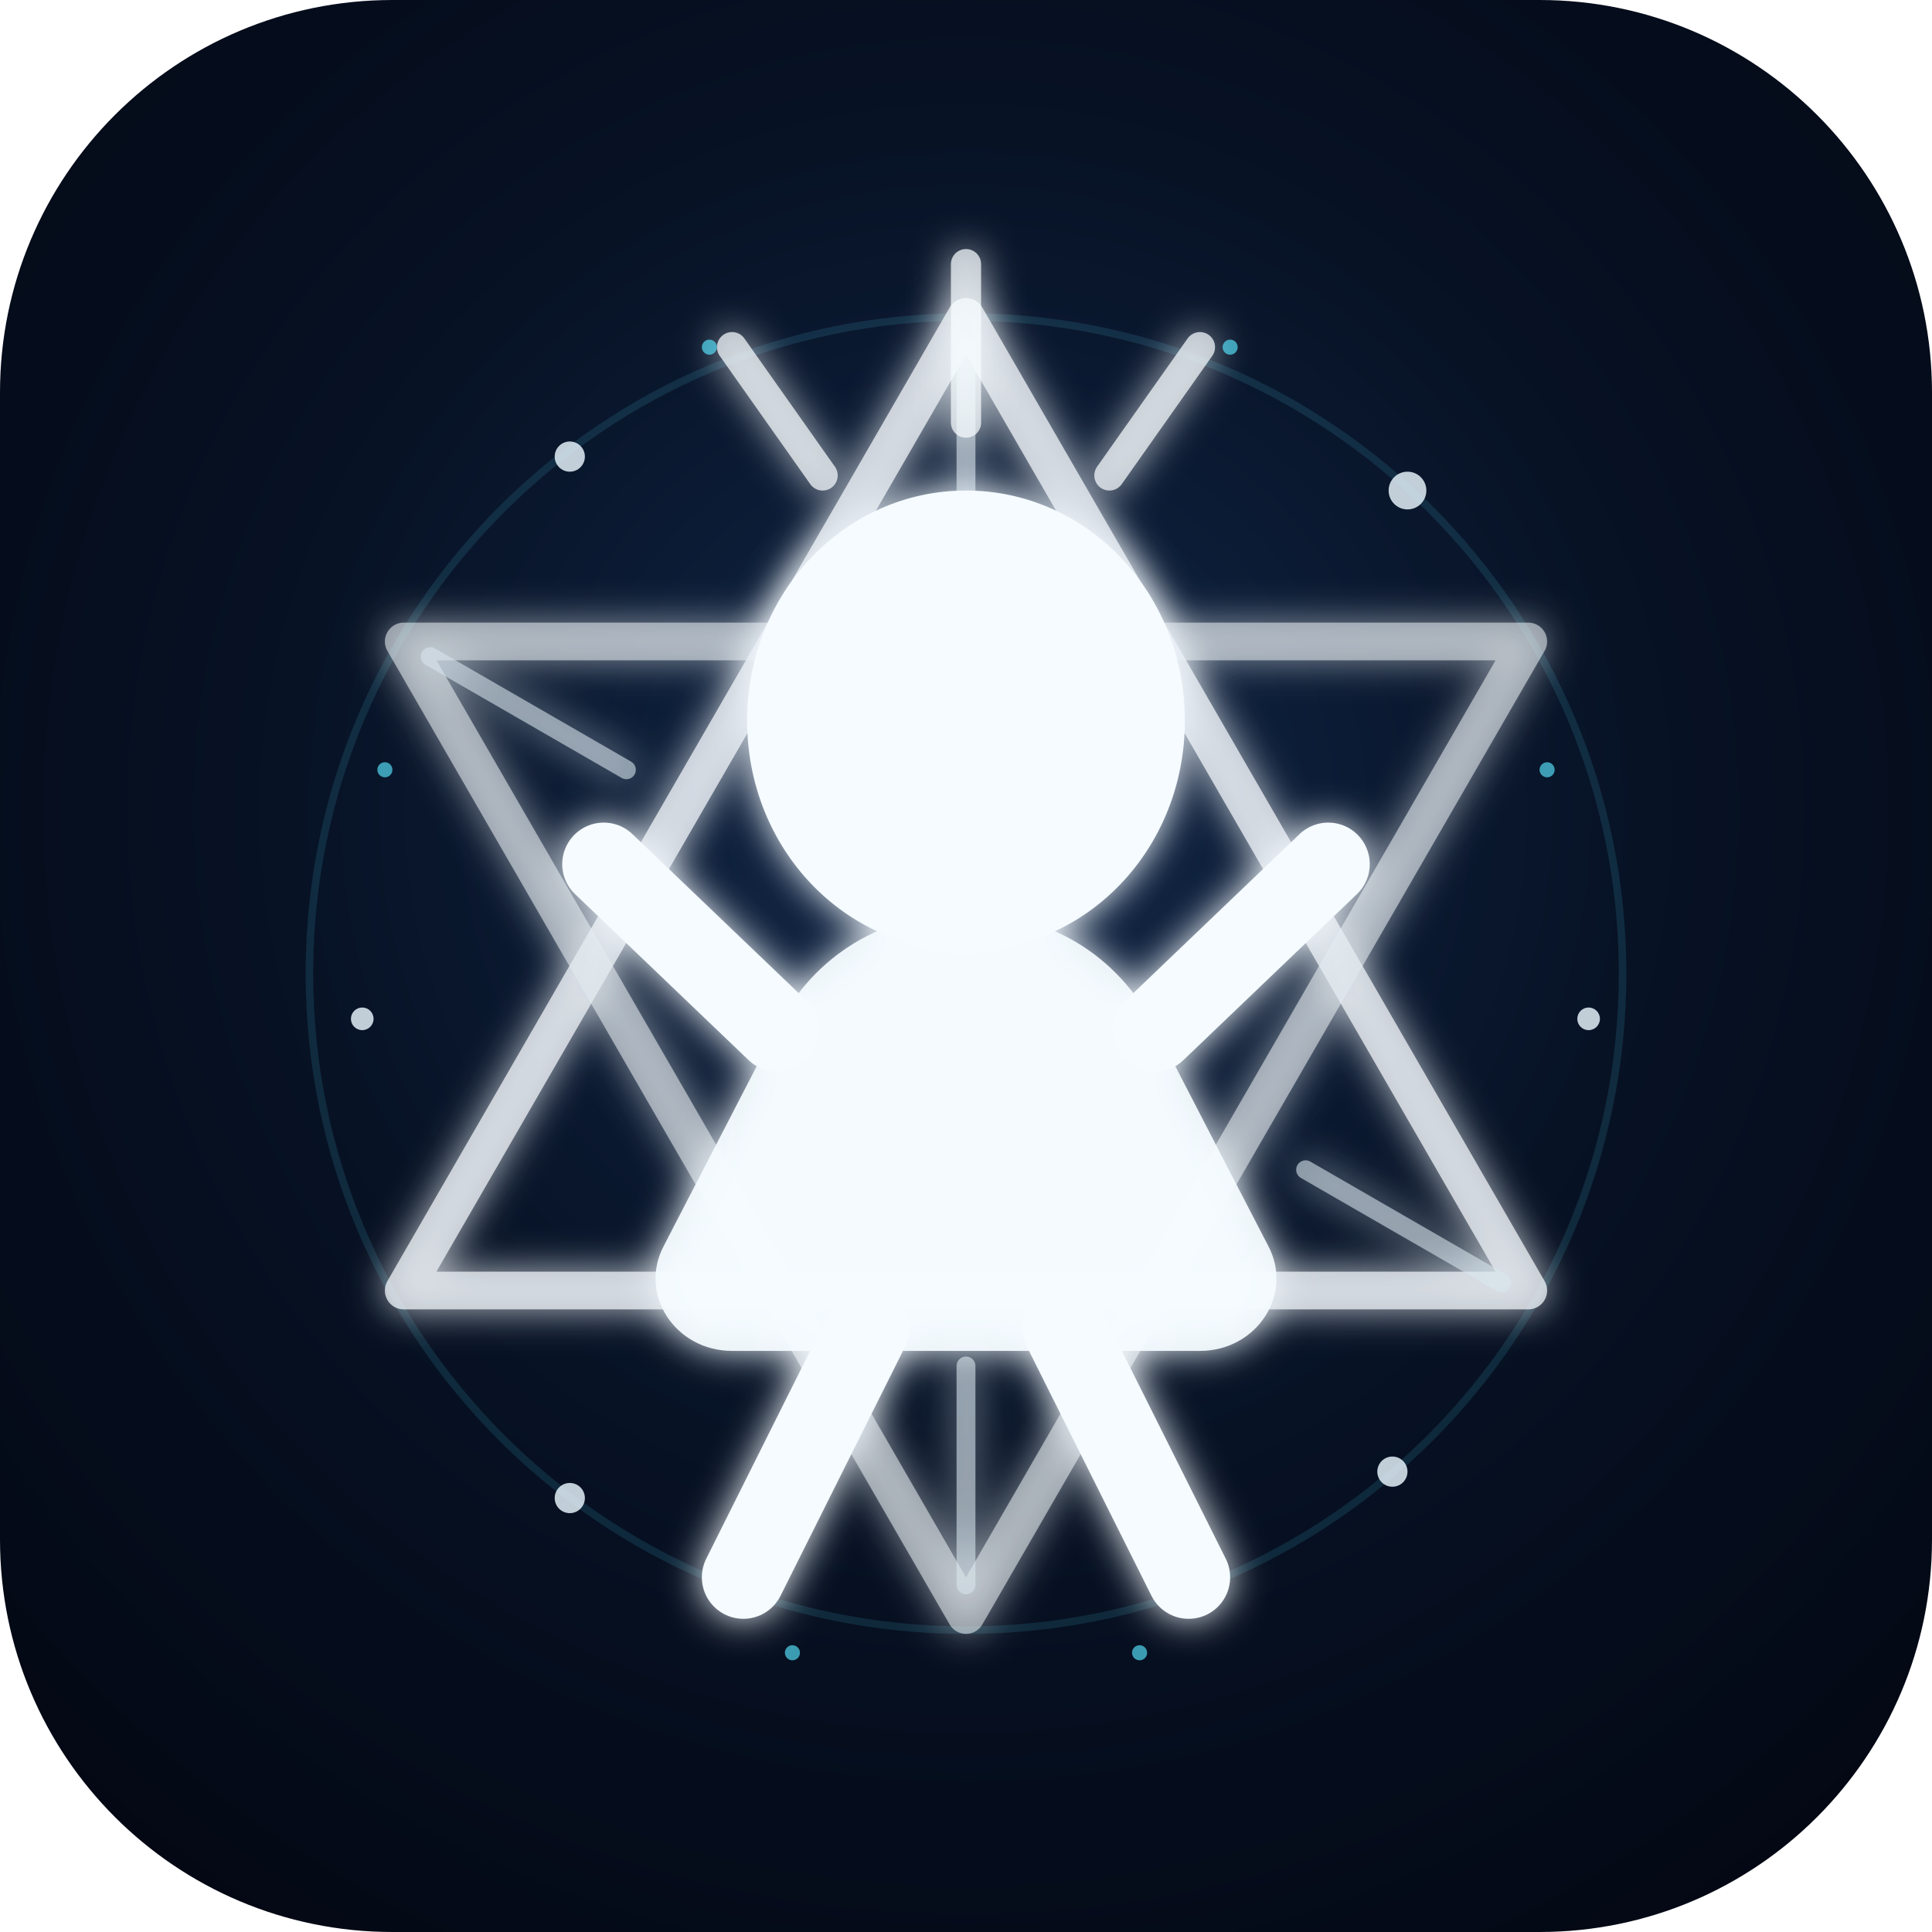
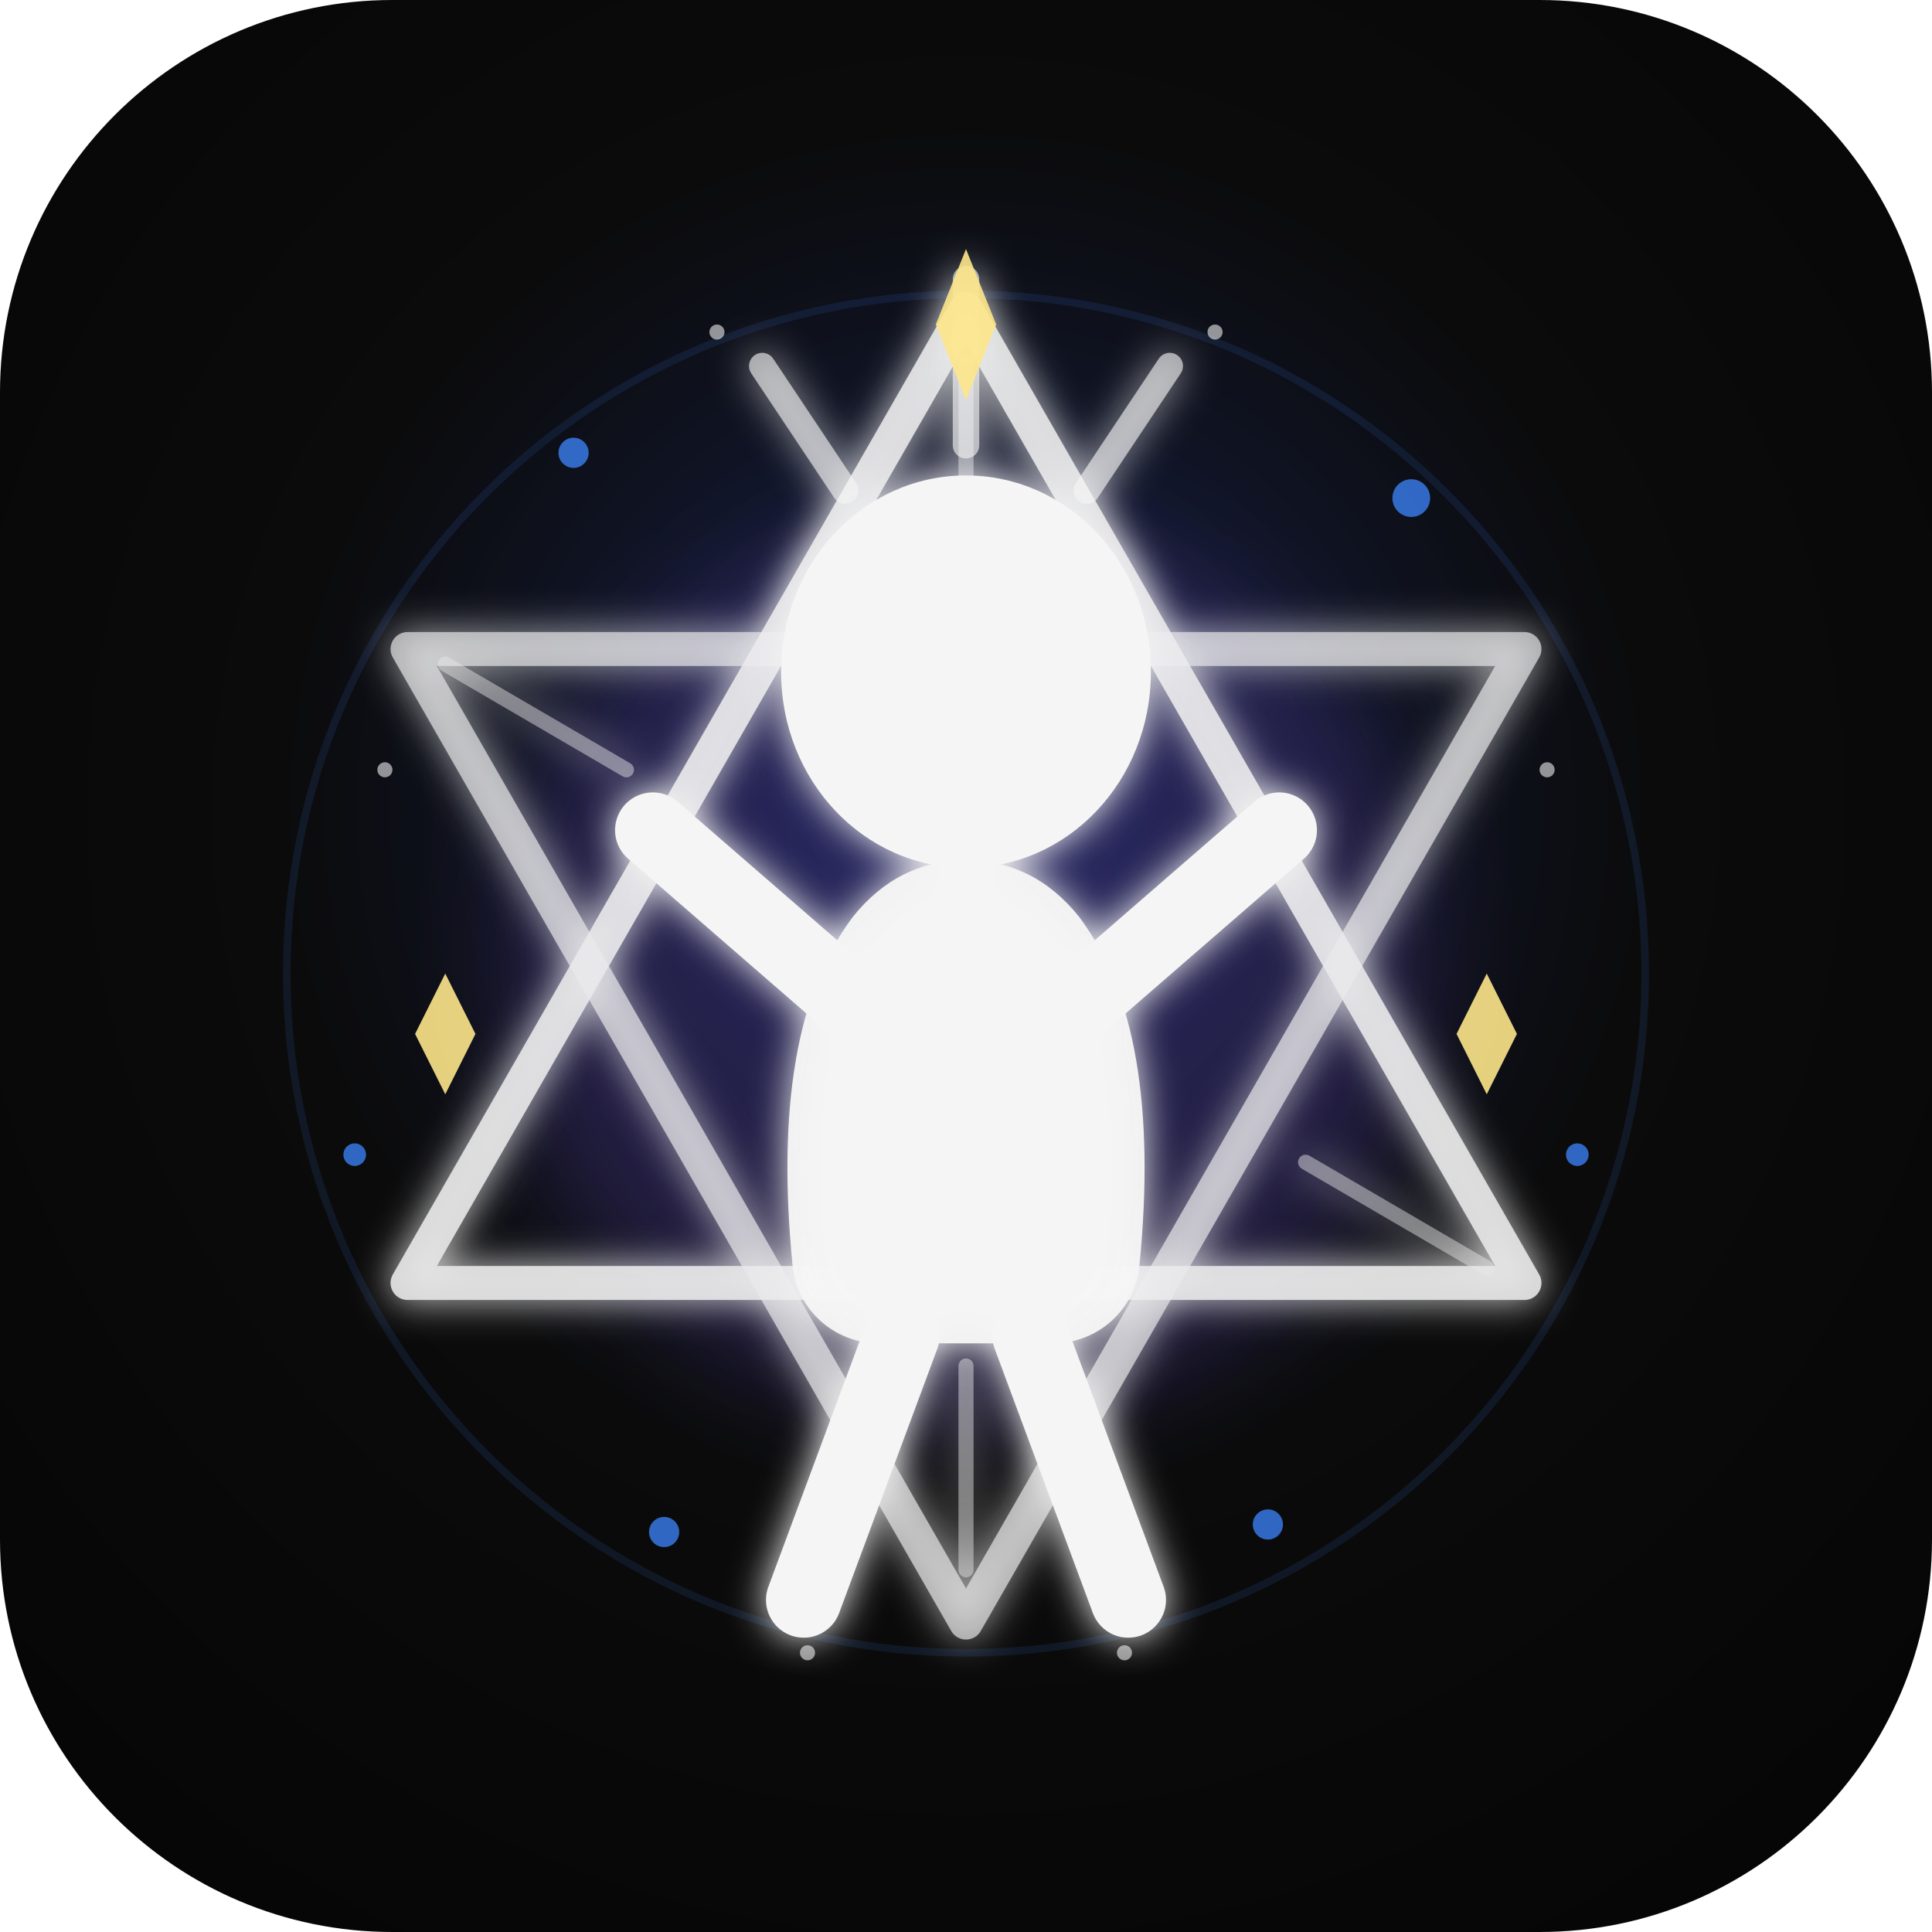
<svg xmlns="http://www.w3.org/2000/svg" viewBox="0 0 512 512" role="img" aria-label="Ascension System logo">
  <defs>
-     <radialGradient id="bg" cx="50%" cy="42%" r="72%">
-       <stop offset="0" stop-color="#112748" />
-       <stop offset="0.48" stop-color="#071225" />
-       <stop offset="1" stop-color="#030712" />
+     <radialGradient id="bg" cx="50%" cy="42%" r="74%">
+       <stop offset="0" stop-color="#16204a" />
+       <stop offset="0.48" stop-color="#0B0B0B" />
+       <stop offset="1" stop-color="#050505" />
    </radialGradient>
-     <linearGradient id="body" x1="256" x2="256" y1="142" y2="372">
-       <stop offset="0" stop-color="#f5fbff" />
-       <stop offset="0.46" stop-color="#7eeaff" />
-       <stop offset="1" stop-color="#226dff" />
+     <linearGradient id="hex" x1="108" x2="404" y1="92" y2="420">
+       <stop offset="0" stop-color="#F5F5F5" />
+       <stop offset="0.45" stop-color="#8B5CF6" />
+       <stop offset="1" stop-color="#3B82F6" />
    </linearGradient>
-     <linearGradient id="line" x1="96" x2="416" y1="96" y2="416">
-       <stop offset="0" stop-color="#f6fbff" />
-       <stop offset="0.5" stop-color="#5ce8ff" />
-       <stop offset="1" stop-color="#2f7dff" />
+     <linearGradient id="figure" x1="256" x2="256" y1="126" y2="392">
+       <stop offset="0" stop-color="#F5F5F5" />
+       <stop offset="0.44" stop-color="#93C5FD" />
+       <stop offset="1" stop-color="#3B82F6" />
    </linearGradient>
-     <filter id="glow" x="-50%" y="-50%" width="200%" height="200%">
+     <linearGradient id="gold" x1="178" x2="334" y1="118" y2="404">
+       <stop offset="0" stop-color="#FDE68A" />
+       <stop offset="1" stop-color="#FBBF24" />
+     </linearGradient>
+     <filter id="glow" x="-55%" y="-55%" width="210%" height="210%">
      <feGaussianBlur stdDeviation="5" result="blur" />
      <feMerge>
        <feMergeNode in="blur" />
        <feMergeNode in="SourceGraphic" />
      </feMerge>
    </filter>
+     <filter id="soft" x="-40%" y="-40%" width="180%" height="180%">
+       <feGaussianBlur stdDeviation="12" />
+     </filter>
  </defs>
  <rect width="512" height="512" rx="104" fill="url(#bg)" />
-   <circle cx="256" cy="258" r="174" fill="none" stroke="#57e7ff" stroke-opacity=".12" stroke-width="2" />
-   <g filter="url(#glow)" opacity=".92">
-     <path d="M256 84 405 342H107Z" fill="none" stroke="url(#line)" stroke-width="10" stroke-linejoin="round" stroke-opacity=".82" />
-     <path d="M256 428 107 170h298Z" fill="none" stroke="url(#line)" stroke-width="10" stroke-linejoin="round" stroke-opacity=".58" />
-     <path d="M256 92v58M256 362v58M114 174l52 30M346 310l52 30" fill="none" stroke="#eaf8ff" stroke-width="5" stroke-linecap="round" stroke-opacity=".58" />
+   <circle cx="256" cy="258" r="180" fill="none" stroke="#3B82F6" stroke-opacity=".12" stroke-width="2" />
+   <circle cx="256" cy="256" r="122" fill="#8B5CF6" opacity=".16" filter="url(#soft)" />
+   <g filter="url(#glow)" opacity=".94">
+     <path d="M256 82 404 340H108Z" fill="none" stroke="url(#hex)" stroke-width="9" stroke-linejoin="round" stroke-opacity=".9" />
+     <path d="M256 430 108 172h296Z" fill="none" stroke="url(#hex)" stroke-width="9" stroke-linejoin="round" stroke-opacity=".68" />
+     <path d="M256 96v54M256 362v54M118 176l48 28M346 308l48 28" fill="none" stroke="#F5F5F5" stroke-width="4" stroke-linecap="round" stroke-opacity=".46" />
  </g>
  <g filter="url(#glow)">
-     <path d="M256 130c32 0 58 27 58 61s-26 61-58 61-58-27-58-61 26-61 58-61Z" fill="url(#body)" />
-     <path d="M206 272c10-19 28-30 50-30s40 11 50 30l30 58c7 13-3 28-18 28H194c-15 0-25-15-18-28Z" fill="url(#body)" opacity=".94" />
-     <path d="M206 273 160 229M306 273l46-44M230 352l-33 66M282 352l33 66" fill="none" stroke="url(#body)" stroke-width="22" stroke-linecap="round" />
-     <path d="M256 112v-42M218 126l-24-34M294 126l24-34" fill="none" stroke="#f8fdff" stroke-width="8" stroke-linecap="round" stroke-opacity=".72" />
+     <path d="M256 126c27 0 49 23 49 52s-22 52-49 52-49-23-49-52 22-52 49-52Z" fill="url(#figure)" />
+     <path d="M226 243c8-10 18-15 30-15s22 5 30 15c15 20 20 51 16 92-1 12-11 21-23 21h-46c-12 0-22-9-23-21-4-41 1-72 16-92Z" fill="url(#figure)" opacity=".96" />
+     <path d="M226 266 173 220M286 266l53-46M239 354l-26 70M273 354l26 70" fill="none" stroke="url(#figure)" stroke-width="20" stroke-linecap="round" />
+     <path d="M256 118v-44M224 130l-22-33M288 130l22-33" fill="none" stroke="#F5F5F5" stroke-width="7" stroke-linecap="round" stroke-opacity=".62" />
  </g>
-   <g fill="#eaf8ff" opacity=".82">
-     <circle cx="151" cy="121" r="4" />
-     <circle cx="373" cy="130" r="5" />
-     <circle cx="96" cy="270" r="3" />
-     <circle cx="421" cy="270" r="3" />
-     <circle cx="151" cy="397" r="4" />
-     <circle cx="369" cy="390" r="4" />
+   <g fill="url(#gold)" opacity=".9">
+     <path d="M256 66 264 86 256 106 248 86Z" />
+     <path d="M118 258 126 274 118 290 110 274Z" />
+     <path d="M394 258 402 274 394 290 386 274Z" />
  </g>
-   <g fill="#57e7ff" opacity=".65">
-     <circle cx="188" cy="92" r="2" />
-     <circle cx="326" cy="92" r="2" />
+   <g fill="#3B82F6" opacity=".78">
+     <circle cx="152" cy="120" r="4" />
+     <circle cx="374" cy="132" r="5" />
+     <circle cx="94" cy="306" r="3" />
+     <circle cx="418" cy="306" r="3" />
+     <circle cx="176" cy="406" r="4" />
+     <circle cx="336" cy="404" r="4" />
+   </g>
+   <g fill="#F5F5F5" opacity=".58">
+     <circle cx="190" cy="88" r="2" />
+     <circle cx="322" cy="88" r="2" />
    <circle cx="102" cy="204" r="2" />
    <circle cx="410" cy="204" r="2" />
-     <circle cx="210" cy="438" r="2" />
-     <circle cx="302" cy="438" r="2" />
+     <circle cx="214" cy="438" r="2" />
+     <circle cx="298" cy="438" r="2" />
  </g>
</svg>
